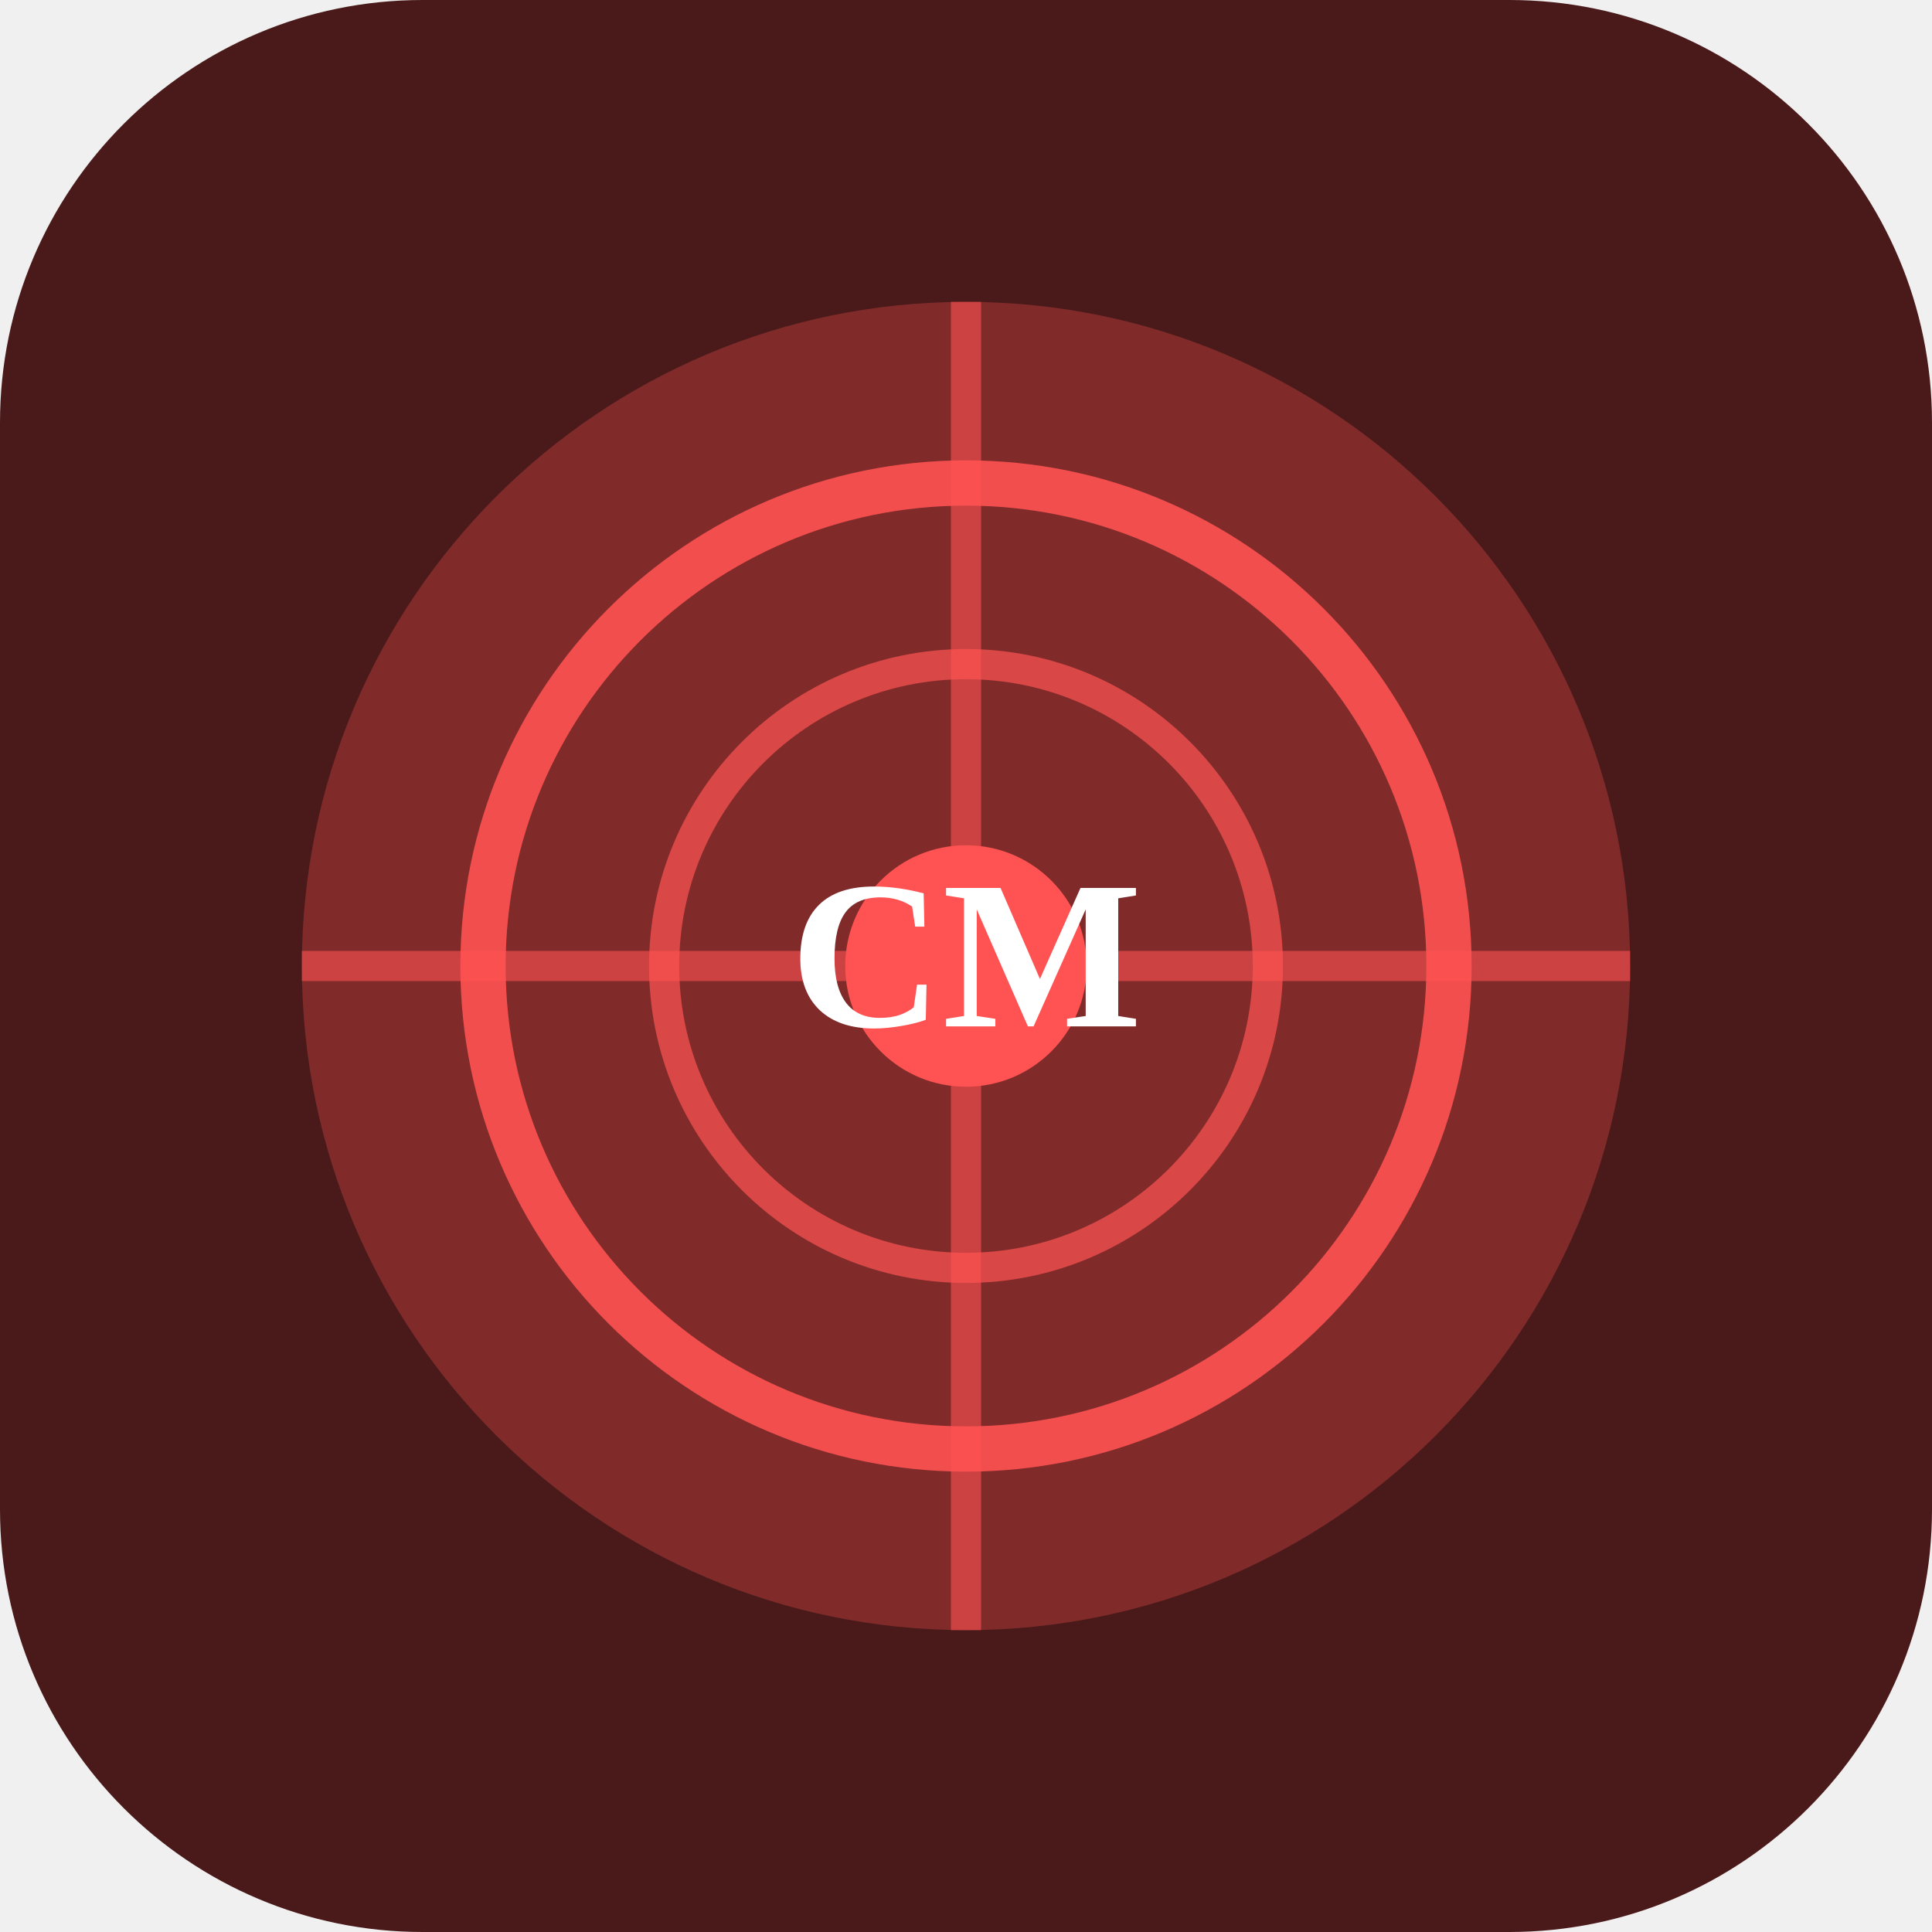
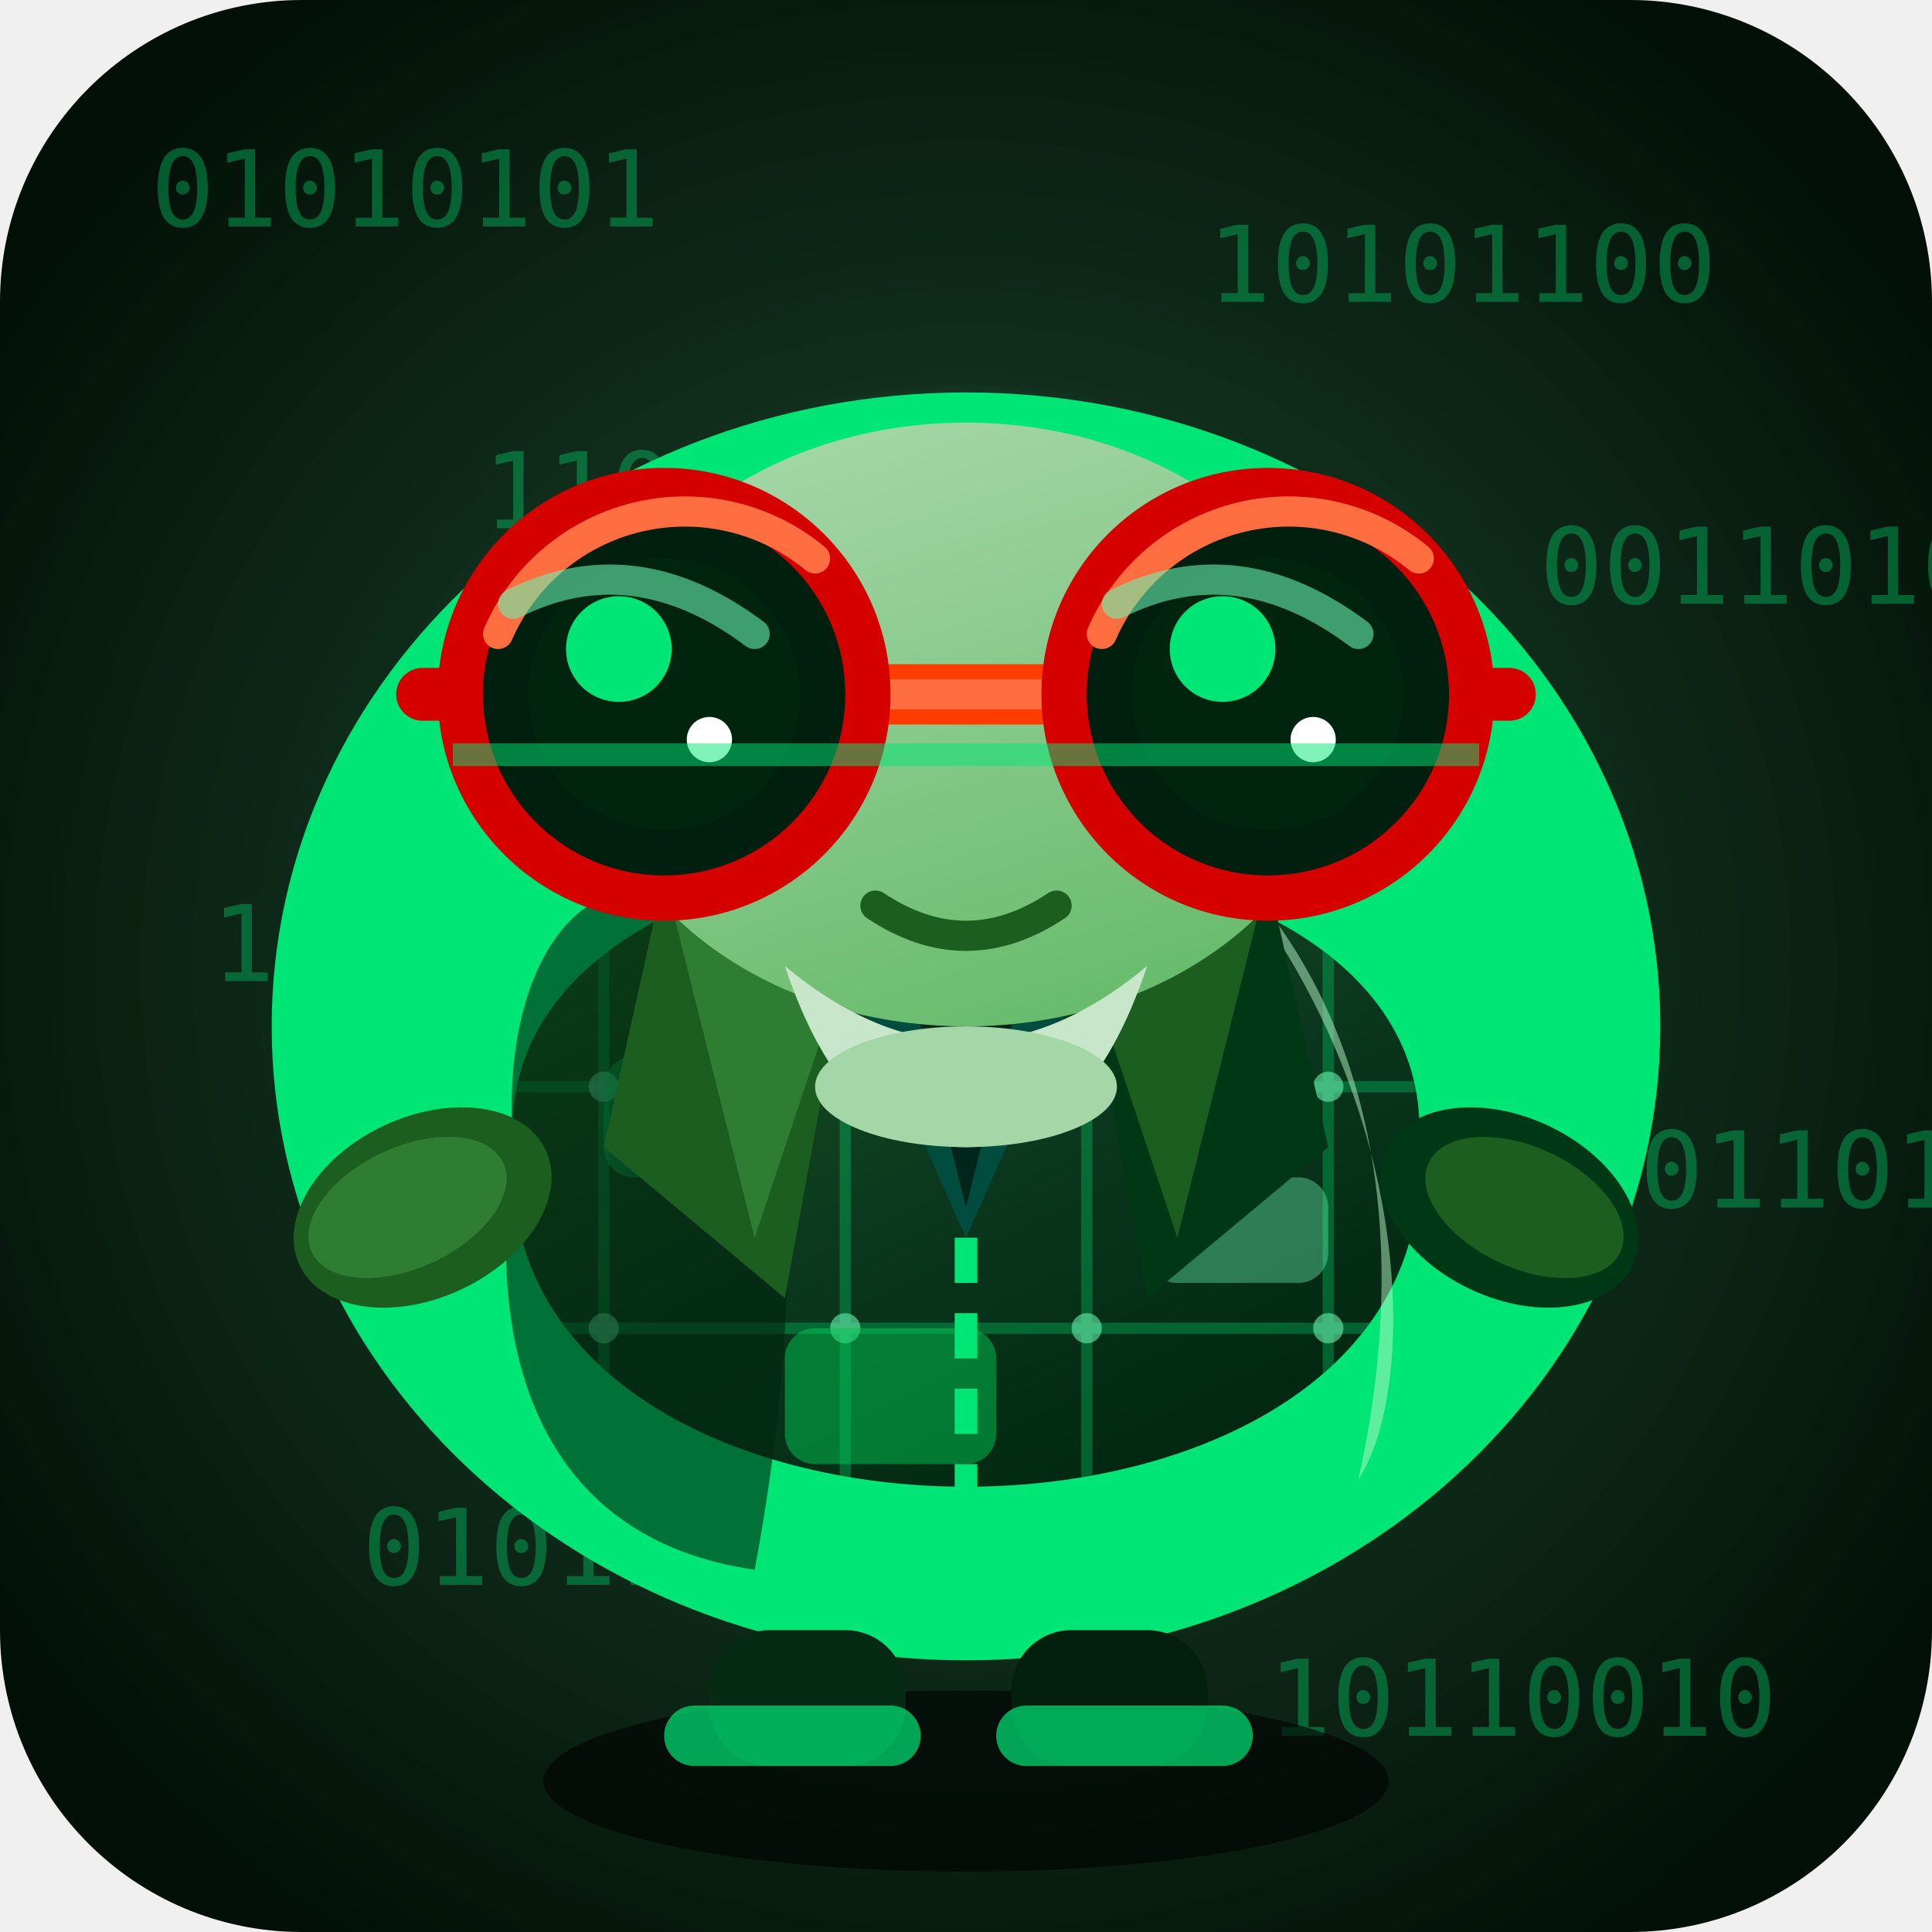
<svg xmlns="http://www.w3.org/2000/svg" viewBox="0 0 128 128" fill="none" aria-hidden="true">
+   <defs>
+     <radialGradient id="matrixBg" cx="50%" cy="50%" r="60%">
+       <stop offset="0%" stop-color="#00E676" stop-opacity="0.25" />
+       <stop offset="50%" stop-color="#052411" stop-opacity="0.95" />
+       <stop offset="100%" stop-color="#021007" />
+     </radialGradient>
+     <linearGradient id="matrixCoat" x1="15%" y1="0%" x2="85%" y2="100%">
+       <stop offset="0%" stop-color="#1B5E20" />
+       <stop offset="50%" stop-color="#0B381E" />
+       <stop offset="100%" stop-color="#00240E" />
+     </linearGradient>
+     <pattern id="matrixPattern" width="16" height="16" patternUnits="userSpaceOnUse">
+       <path d="M 0 8 H 16 M 8 0 V 16" stroke="#00E676" stroke-width="0.75" opacity="0.3" />
+       <circle cx="8" cy="8" r="1" fill="#69F0AE" opacity="0.6" />
+     </pattern>
+     <linearGradient id="matrixSkin" x1="30%" y1="0%" x2="70%" y2="100%">
+       <stop offset="0%" stop-color="#A5D6A7" />
+       <stop offset="100%" stop-color="#66BB6A" />
+     </linearGradient>
+   </defs>
  <style>
-     .el { transform-box: fill-box; transform-origin: center; }
-     .pulse { animation: pulse 2.4s ease-in-out infinite; }
-     .scan { animation: scan 3s ease-in-out infinite; }
-     .glow { animation: glow 2s ease-in-out infinite; }
-     @keyframes pulse { 0%,100% { transform: scale(1); opacity: 1; } 50% { transform: scale(1.08); opacity: .85; } }
-     @keyframes scan { 0%,100% { transform: translateY(0); opacity: .6; } 50% { transform: translateY(8px); opacity: 1; } }
-     @keyframes glow { 0%,100% { opacity: .14; } 50% { opacity: .32; } }
-     @media (prefers-reduced-motion: reduce) { .el { animation: none !important; } }
+     .el{transform-box:fill-box;transform-origin:center}
+     .bob{animation:bob 2.8s ease-in-out infinite}
+     .blink{animation:blink 3.8s steps(1,end) infinite}
+     .matrix-rain{animation:rain 4s linear infinite}
+     .scanline{animation:scan 3s ease-in-out infinite}
+     .glow{animation:glow 2.5s ease-in-out infinite}
+     @keyframes bob{0%,100%{transform:translateY(0)}50%{transform:translateY(-3px)}}
+     @keyframes blink{0%,92%,100%{transform:scaleY(1)}95%,98%{transform:scaleY(.1)}}
+     @keyframes rain{0%{transform:translateY(-20px)}100%{transform:translateY(20px)}}
+     @keyframes scan{0%,100%{opacity:.2;transform:translateY(0)}50%{opacity:.6;transform:translateY(40px)}}
+     @keyframes glow{0%,100%{opacity:.3}50%{opacity:.6}}
+     @media(prefers-reduced-motion:reduce){.el{animation:none!important}}
  </style>
-   <rect width="128" height="128" rx="28" fill="#4a1a1a" />
-   <circle class="el glow" cx="64" cy="64" r="44" fill="#ff5252" opacity=".3" />
-   <g class="el pulse">
-     <circle cx="64" cy="64" r="32" fill="none" stroke="#ff5252" stroke-width="3" opacity=".9" />
-     <circle cx="64" cy="64" r="20" fill="none" stroke="#ff5252" stroke-width="2" opacity=".7" />
-     <circle cx="64" cy="64" r="8" fill="#ff5252" />
-     <line class="el scan" x1="64" y1="20" x2="64" y2="108" stroke="#ff5252" stroke-width="2" opacity=".6" />
-     <line class="el scan" x1="20" y1="64" x2="108" y2="64" stroke="#ff5252" stroke-width="2" opacity=".6" />
-     <text x="64" y="68" text-anchor="middle" fill="#fff" font-size="14" font-weight="bold">CM</text>
+   <rect width="128" height="128" rx="20" fill="url(#matrixBg)" />
+   <g opacity="0.35" fill="#00E676" font-family="monospace" font-size="7" class="matrix-rain">
+     <text x="10" y="15">01010101</text>
+     <text x="32" y="35">11001010</text>
+     <text x="80" y="20">10101100</text>
+     <text x="102" y="40">00110101</text>
+     <text x="14" y="65">10010011</text>
+     <text x="96" y="80">01101101</text>
+     <text x="24" y="105">01011010</text>
+     <text x="84" y="115">10110010</text>
+   </g>
+   <ellipse class="glow" cx="64" cy="68" rx="46" ry="42" fill="#00E676" />
+   <g class="el bob">
+     <ellipse cx="64" cy="118" rx="28" ry="6" fill="#000000" opacity="0.6" />
+     <rect x="47" y="108" width="13" height="9" rx="4" fill="#052B14" />
+     <rect x="67" y="108" width="13" height="9" rx="4" fill="#031F0E" />
+     <rect x="44" y="113" width="17" height="4" rx="2" fill="#00E676" opacity="0.7" />
+     <rect x="66" y="113" width="17" height="4" rx="2" fill="#00E676" opacity="0.7" />
+     <path d="M 34 76 C 32 50, 96 50, 94 76 C 96 106, 32 106, 34 76 Z" fill="url(#matrixCoat)" />
+     <path d="M 34 76 C 32 50, 96 50, 94 76 C 96 106, 32 106, 34 76 Z" fill="url(#matrixPattern)" />
+     <rect x="40" y="70" width="10" height="8" rx="2" fill="#00E676" opacity="0.4" />
+     <rect x="76" y="78" width="12" height="7" rx="2" fill="#69F0AE" opacity="0.4" />
+     <rect x="52" y="88" width="14" height="9" rx="2" fill="#00C853" opacity="0.5" />
+     <path d="M 34 76 C 32 50, 60 50, 50 104 C 36 102, 32 90, 34 76 Z" fill="#00240E" opacity="0.6" />
+     <path d="M 80 56 C 90 65, 94 80, 90 98 C 94 92, 94 72, 80 56 Z" fill="#B9F6CA" opacity="0.5" />
+     <path d="M 56 64 L 64 82 L 72 64 Z" fill="#004D40" />
+     <path d="M 60 64 L 64 80 L 68 64 Z" fill="#00251A" />
+     <path d="M 44 58 L 56 64 L 52 86 L 40 76 Z" fill="#1B5E20" />
+     <path d="M 44 58 L 56 64 L 50 82 Z" fill="#2E7D32" />
+     <path d="M 84 58 L 72 64 L 76 86 L 88 76 Z" fill="#003816" />
+     <path d="M 84 58 L 72 64 L 78 82 Z" fill="#1B5E20" />
+     <line x1="64" y1="82" x2="64" y2="108" stroke="#00E676" stroke-width="1.5" stroke-dasharray="3 2" />
+     <ellipse cx="28" cy="80" rx="9" ry="6" transform="rotate(-25 28 80)" fill="#1B5E20" />
+     <ellipse cx="27" cy="80" rx="7" ry="4" transform="rotate(-25 27 80)" fill="#2E7D32" />
+     <ellipse cx="100" cy="80" rx="9" ry="6" transform="rotate(25 100 80)" fill="#003816" />
+     <ellipse cx="101" cy="80" rx="7" ry="4" transform="rotate(25 101 80)" fill="#1B5E20" />
+     <ellipse cx="64" cy="48" rx="25" ry="20" fill="url(#matrixSkin)" />
+     <path d="M 52 64 Q 64 74 76 64 Q 72 76 64 76 Q 56 76 52 64 Z" fill="#C8E6C9" />
+     <ellipse cx="64" cy="72" rx="10" ry="4" fill="#A5D6A7" />
+     <path d="M 58 60 Q 64 64 70 60" stroke="#1B5E20" stroke-width="2" stroke-linecap="round" fill="none" />
+     <line x1="28" y1="46" x2="38" y2="46" stroke="#D50000" stroke-width="3.5" stroke-linecap="round" />
+     <line x1="100" y1="46" x2="90" y2="46" stroke="#D50000" stroke-width="3.5" stroke-linecap="round" />
+     <rect x="57" y="44" width="14" height="4" rx="2" fill="#FF3D00" />
+     <rect x="58" y="45" width="12" height="2" rx="1" fill="#FF6E40" />
+     <circle cx="44" cy="46" r="15" fill="#D50000" />
+     <circle cx="44" cy="46" r="12" fill="#001F0E" />
+     <path d="M 33 42 A 13.5 13.5 0 0 1 54 37" stroke="#FF6E40" stroke-width="2" fill="none" stroke-linecap="round" />
+     <circle cx="84" cy="46" r="15" fill="#D50000" />
+     <circle cx="84" cy="46" r="12" fill="#001F0E" />
+     <path d="M 73 42 A 13.5 13.5 0 0 1 94 37" stroke="#FF6E40" stroke-width="2" fill="none" stroke-linecap="round" />
+     <g class="el blink">
+       <circle cx="44" cy="46" r="9" fill="#00240E" />
+       <circle cx="41" cy="43" r="3.5" fill="#00E676" />
+       <circle cx="47" cy="49" r="1.5" fill="#FFFFFF" />
+       <circle cx="84" cy="46" r="9" fill="#00240E" />
+       <circle cx="81" cy="43" r="3.5" fill="#00E676" />
+       <circle cx="87" cy="49" r="1.5" fill="#FFFFFF" />
+     </g>
+     <path d="M 34 40 Q 42 36 50 42" stroke="#69F0AE" stroke-width="2" stroke-linecap="round" fill="none" opacity="0.6" />
+     <path d="M 74 40 Q 82 36 90 42" stroke="#69F0AE" stroke-width="2" stroke-linecap="round" fill="none" opacity="0.6" />
+     <line class="scanline" x1="30" y1="50" x2="98" y2="50" stroke="#00E676" stroke-width="1.5" opacity="0.5" />
  </g>
</svg>
